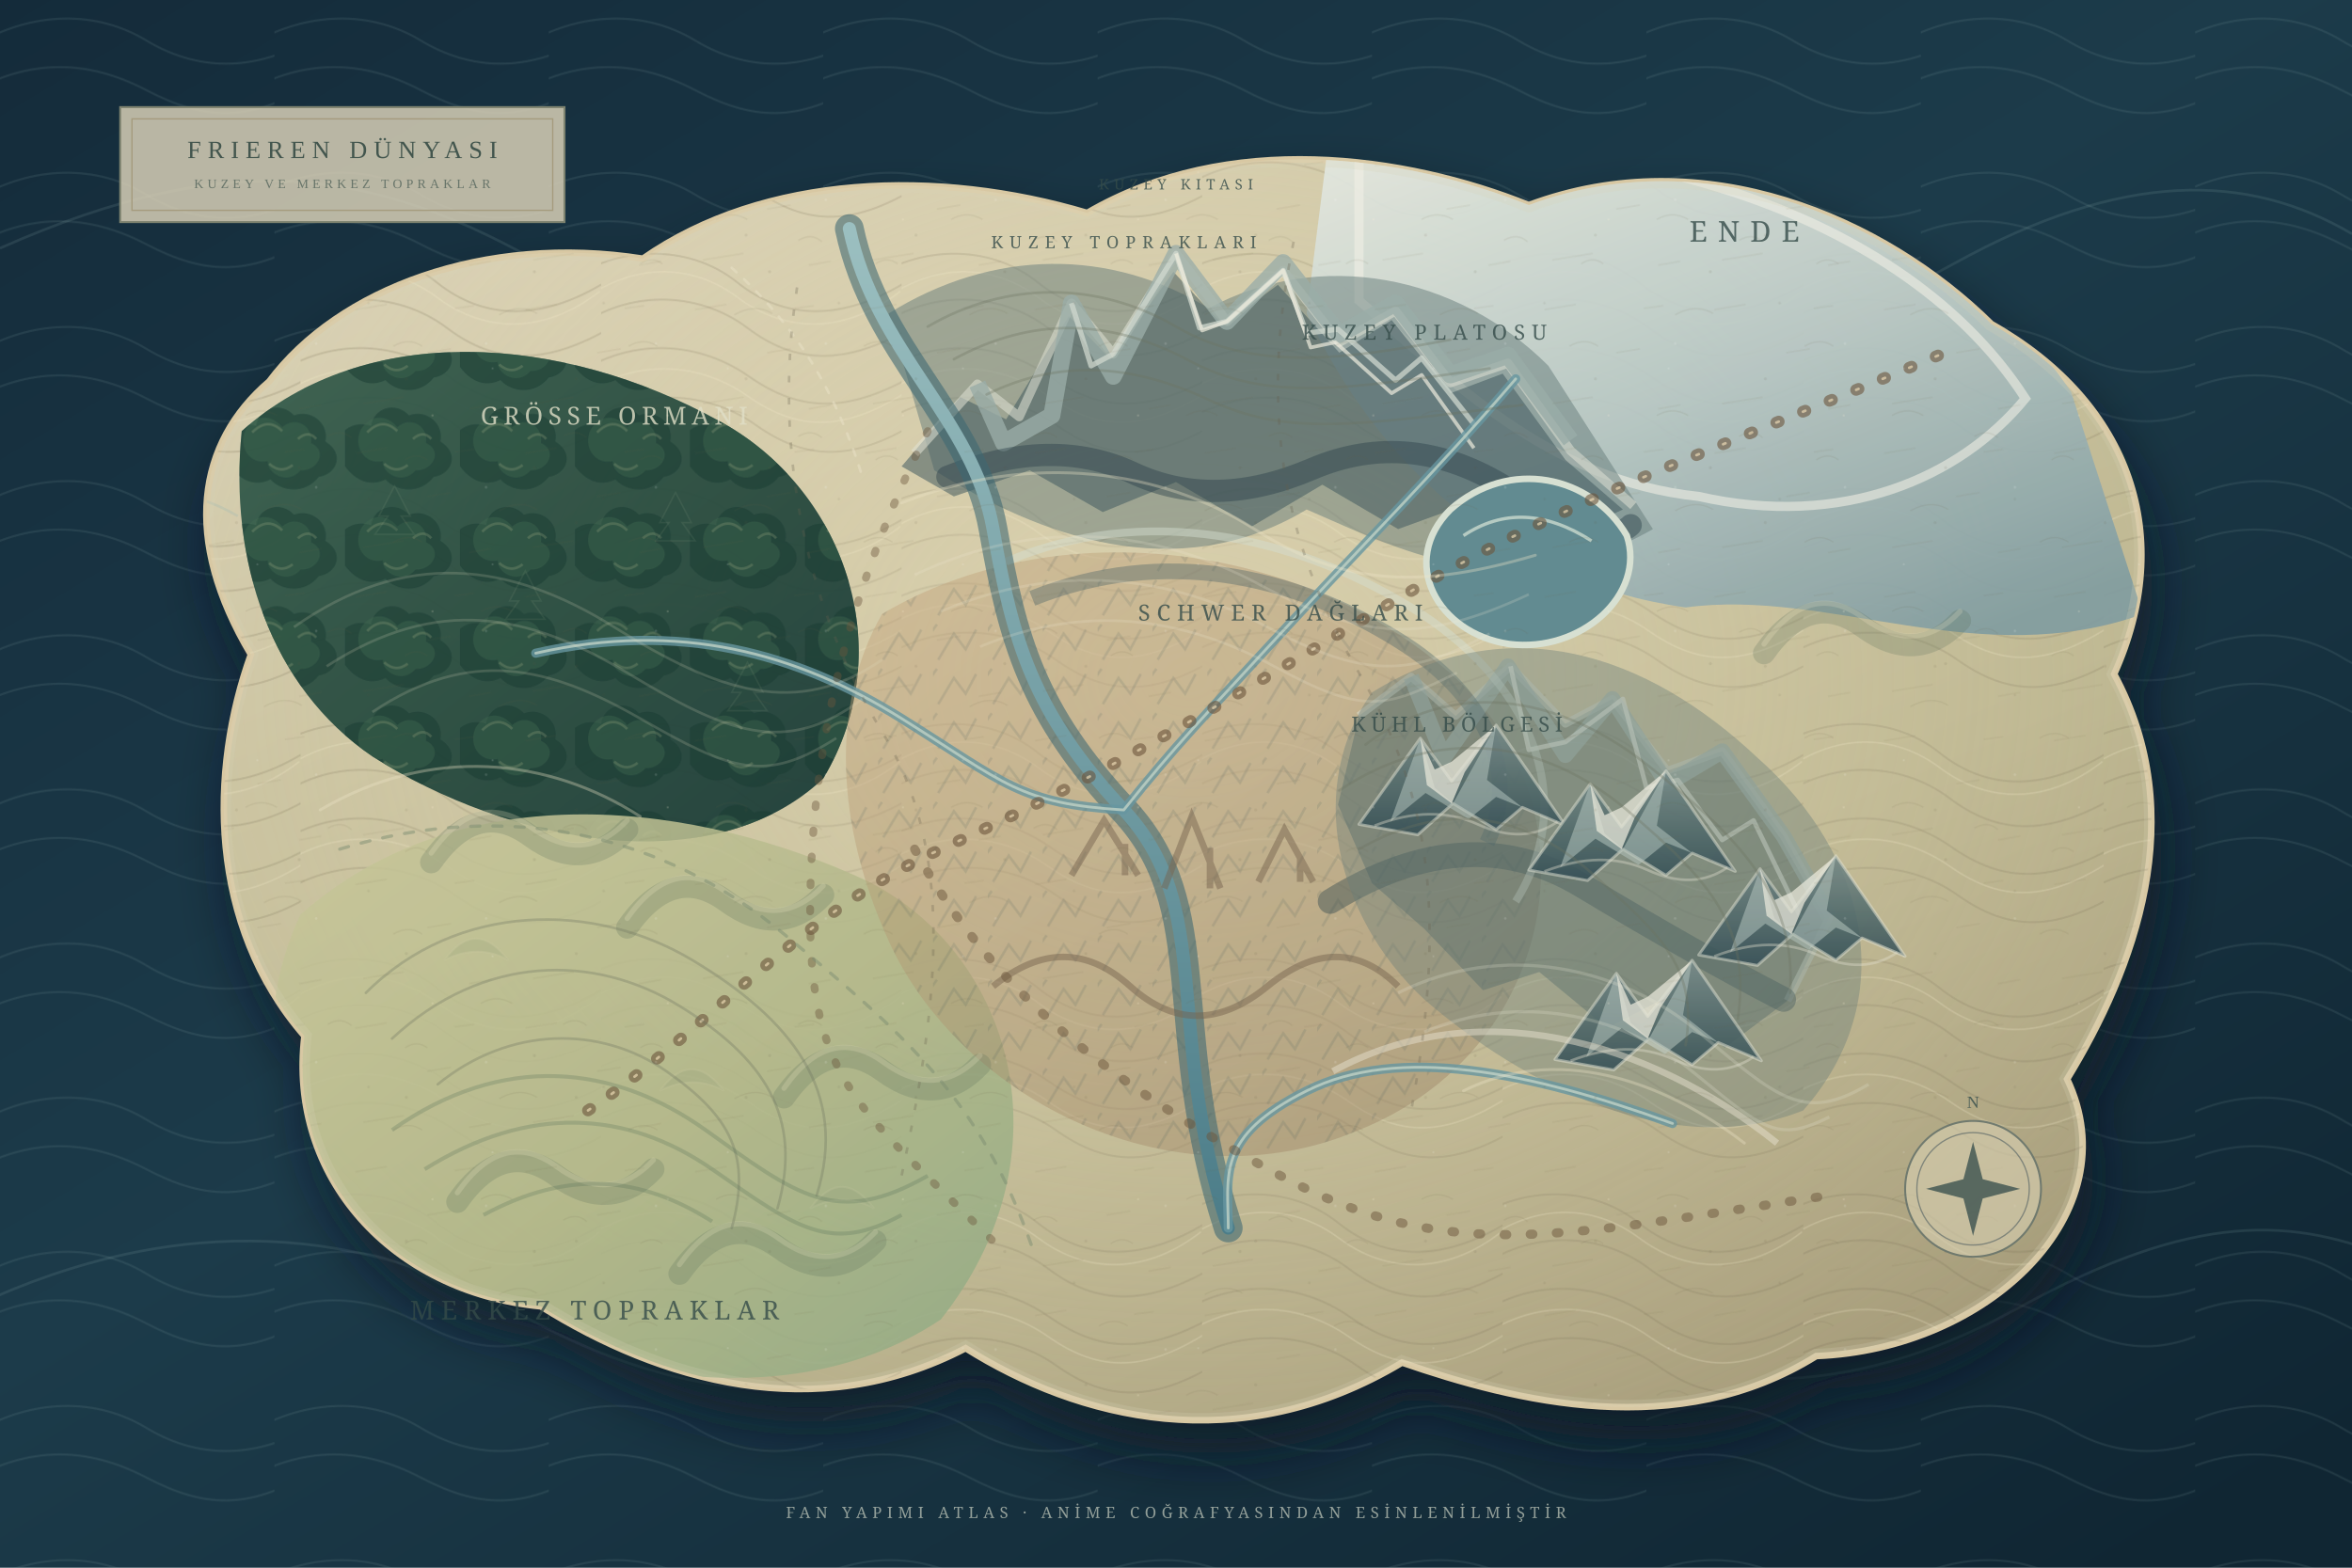
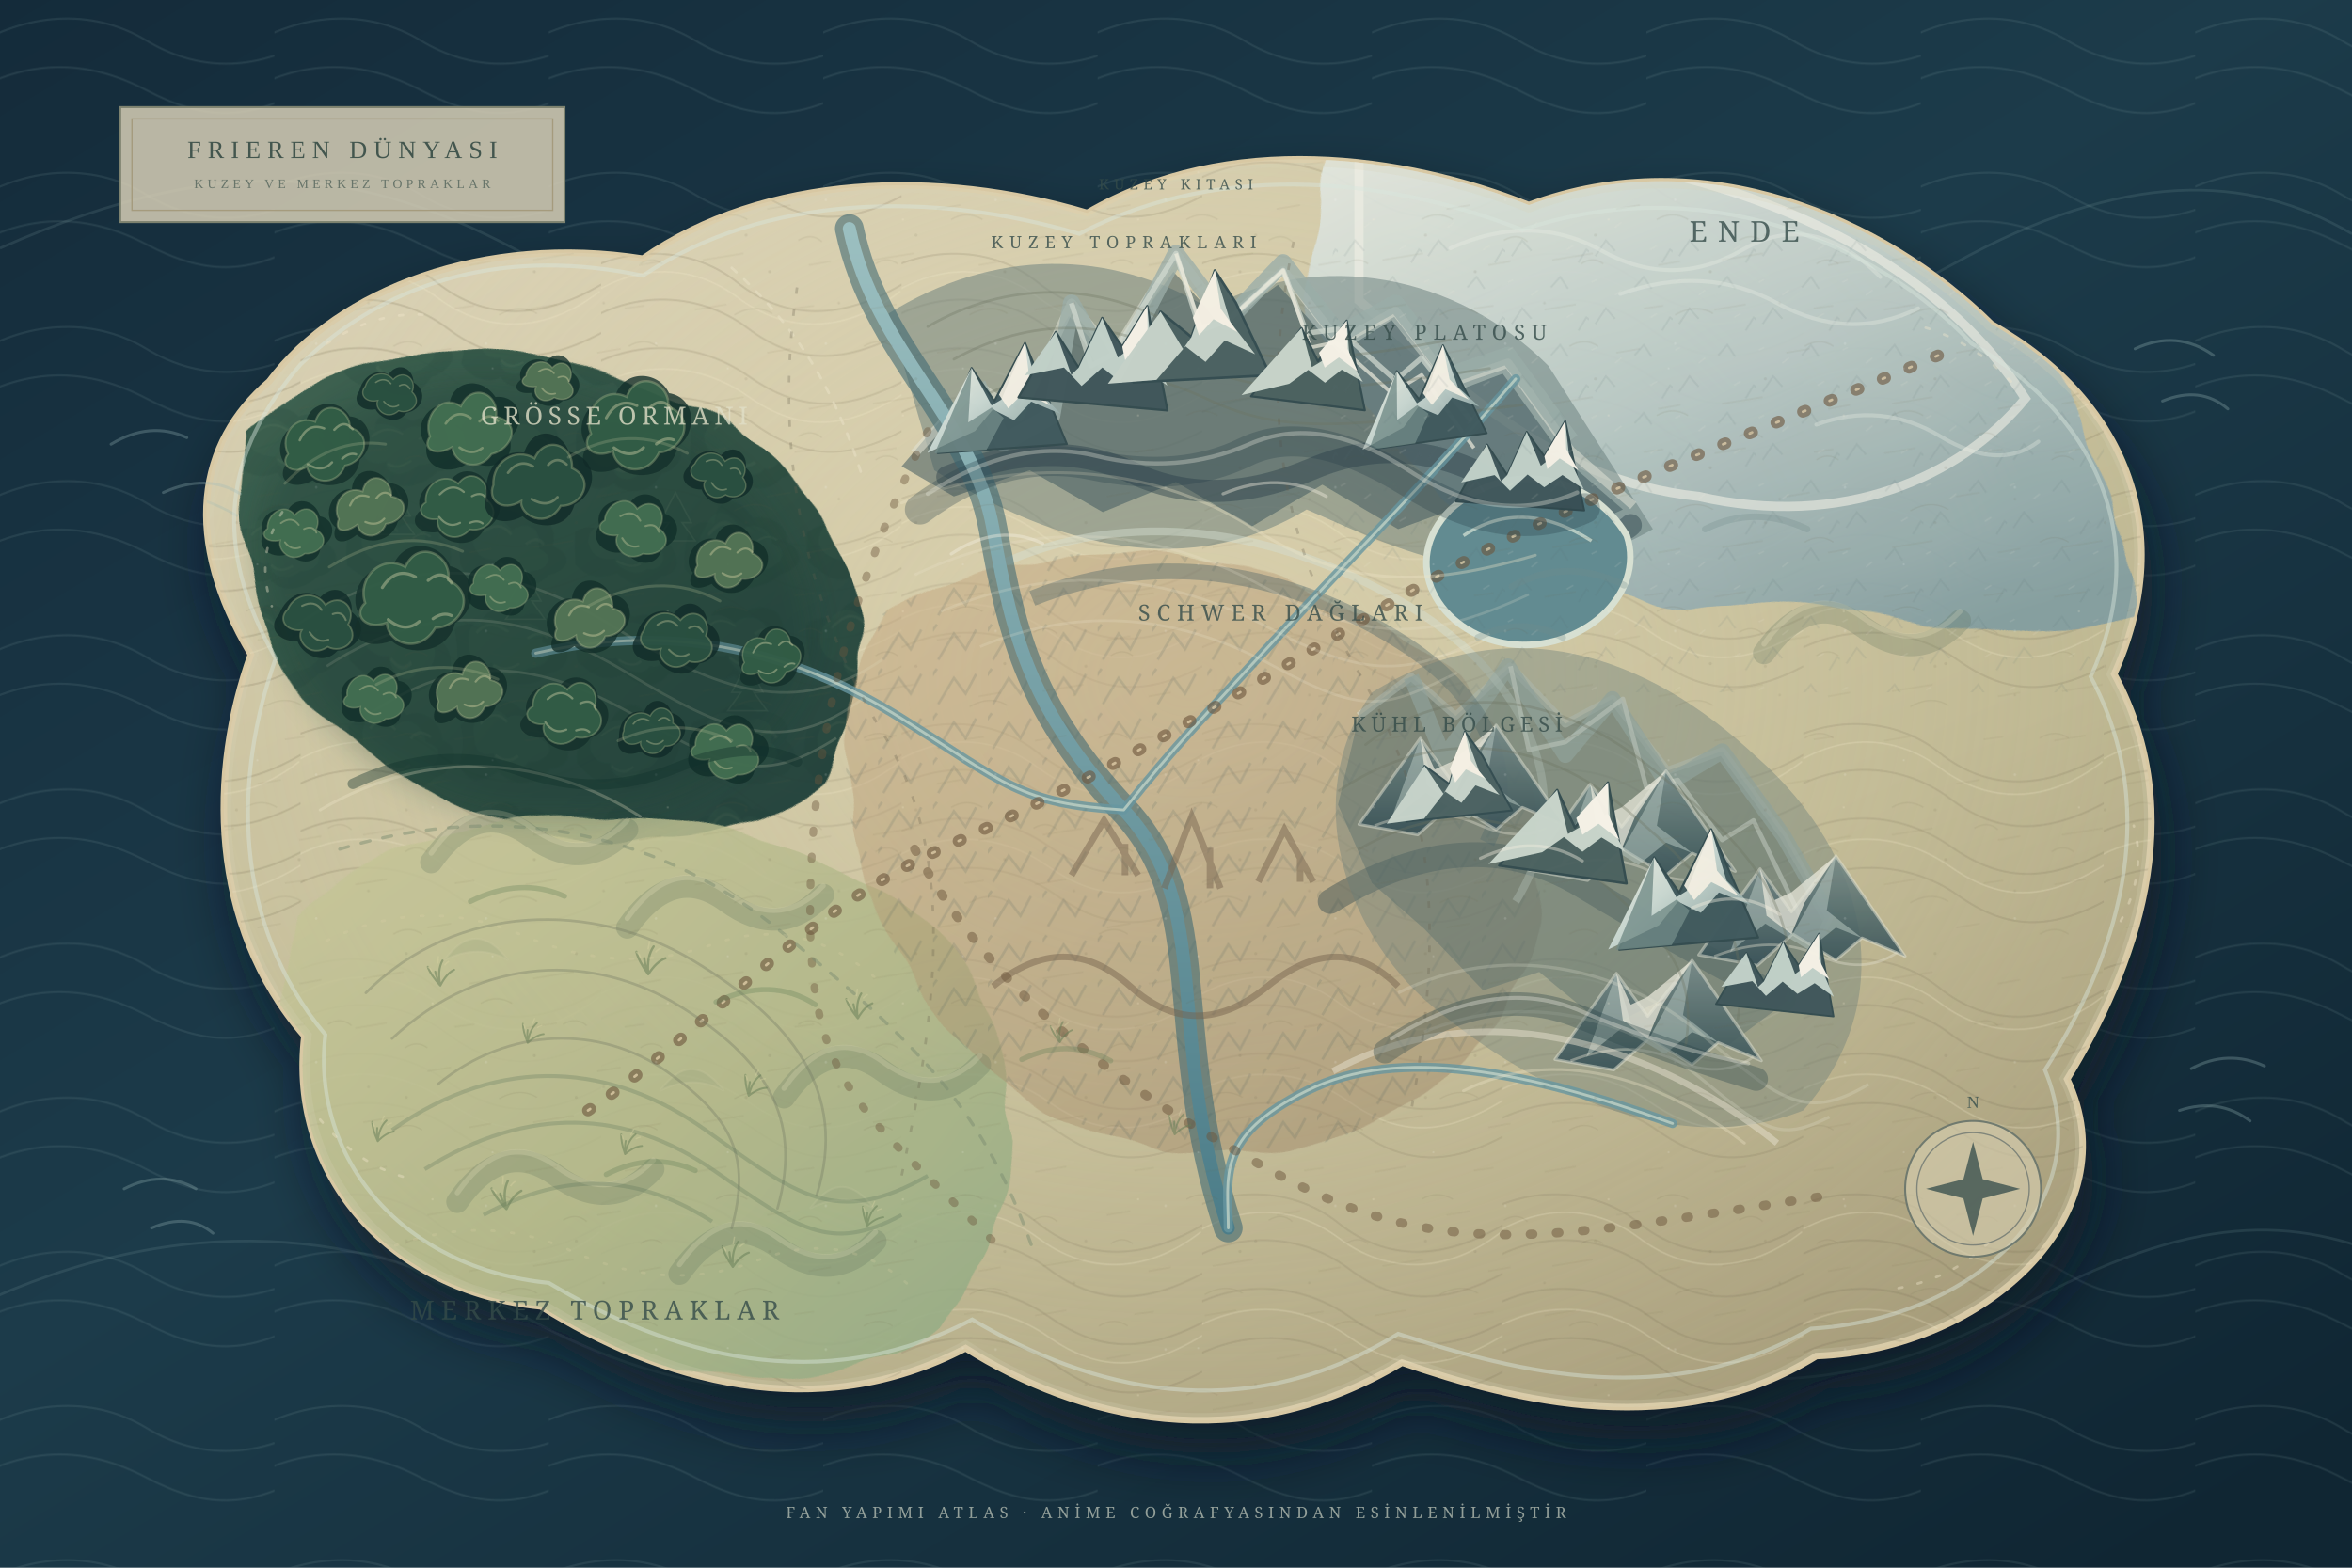
<svg xmlns="http://www.w3.org/2000/svg" viewBox="0 0 1800 1200" role="img" aria-labelledby="map-title map-desc">
  <defs>
    <linearGradient id="ocean" x1="0" y1="0" x2="0.9" y2="1">
      <stop stop-color="#142b3a" />
      <stop offset=".48" stop-color="#1c3b4a" />
      <stop offset="1" stop-color="#102633" />
    </linearGradient>
    <linearGradient id="ocean-light" x1="0" y1="0" x2="0" y2="1">
      <stop stop-color="#527887" stop-opacity=".32" />
      <stop offset="1" stop-color="#193c4b" stop-opacity="0" />
    </linearGradient>
    <linearGradient id="land-base" x1=".15" y1="0" x2=".8" y2="1">
      <stop stop-color="#d8d0b4" />
      <stop offset=".3" stop-color="#c8c19e" />
      <stop offset=".67" stop-color="#b9b38d" />
      <stop offset="1" stop-color="#a59b79" />
    </linearGradient>
    <linearGradient id="north-ice" x1=".2" y1="0" x2=".8" y2="1">
      <stop stop-color="#e2e7df" />
      <stop offset=".48" stop-color="#b9c9c7" />
      <stop offset="1" stop-color="#819ca0" />
    </linearGradient>
    <linearGradient id="central-meadow" x1="0" y1="0" x2="1" y2="1">
      <stop stop-color="#c9c79a" />
      <stop offset=".55" stop-color="#b1b789" />
      <stop offset="1" stop-color="#8eaa84" />
    </linearGradient>
    <linearGradient id="forest-depth" x1="0" y1="0" x2="1" y2="1">
      <stop stop-color="#365d4c" />
      <stop offset=".45" stop-color="#284c40" />
      <stop offset="1" stop-color="#1b3b36" />
    </linearGradient>
    <linearGradient id="mountain-shadow" x1="0" y1="0" x2="0" y2="1">
      <stop stop-color="#778b89" />
      <stop offset=".52" stop-color="#536b6c" />
      <stop offset="1" stop-color="#344e55" />
    </linearGradient>
    <linearGradient id="sandstone" x1="0" y1="0" x2="1" y2="1">
      <stop stop-color="#c4a47a" />
      <stop offset="1" stop-color="#947c60" />
    </linearGradient>
    <linearGradient id="river" x1="0" y1="0" x2="0" y2="1">
      <stop stop-color="#9bbfc0" />
      <stop offset="1" stop-color="#4c7d89" />
    </linearGradient>
    <radialGradient id="land-light">
      <stop stop-color="#f4e7c6" stop-opacity=".44" />
      <stop offset="1" stop-color="#f4e7c6" stop-opacity="0" />
    </radialGradient>
    <pattern id="sea-depth" width="210" height="118" patternUnits="userSpaceOnUse">
      <path d="M-20 35C25 8 74 8 112 31s82 25 128-2M-25 72c48-28 93-26 137-3s78 25 126-4" fill="none" stroke="#8eafb0" stroke-opacity=".13" stroke-width="1.6" />
    </pattern>
    <pattern id="fine-contours" width="230" height="180" patternUnits="userSpaceOnUse">
      <path d="M-35 42C10 5 68 7 104 36s82 32 137-5M-28 78C17 39 75 43 112 71s77 31 135-6M-32 116C16 76 73 80 113 108s78 30 137-7M-28 153C20 114 80 118 118 145s75 31 132-7" fill="none" stroke="#756f55" stroke-opacity=".24" stroke-width="1.5" />
      <path d="M-20 54C23 20 69 21 105 48s82 28 124-5M-24 129C19 94 72 95 112 123s76 28 128-7" fill="none" stroke="#f5edcf" stroke-opacity=".25" stroke-width="1.2" />
    </pattern>
    <pattern id="forest-canopy" width="88" height="76" patternUnits="userSpaceOnUse">
      <path d="M-8 38C-4 24 8 18 20 22 22 8 39 3 49 14 62 9 76 20 73 34 88 43 82 59 68 61 57 75 39 72 31 63 15 71 0 59-8 38Z" fill="#183a32" opacity=".58" />
      <path d="M12 25C19 13 32 13 40 23 50 14 64 22 62 35 76 42 66 57 54 56 44 68 28 58 29 49 15 52 6 38 12 25Z" fill="#426b50" opacity=".42" />
      <path d="M17 27q12-12 23-1m12 6q8-7 14 0M30 51q9 8 18 1" fill="none" stroke="#a8b58a" stroke-opacity=".28" stroke-width="2" />
    </pattern>
    <pattern id="rock-hatch" width="42" height="34" patternUnits="userSpaceOnUse">
      <path d="m4 29 12-20 9 12 8-15M-5 13 3 2" fill="none" stroke="#344f54" stroke-opacity=".35" stroke-width="2" />
    </pattern>
    <pattern id="terrain-grain" width="180" height="150" patternUnits="userSpaceOnUse">
      <path d="M8 18q12-7 24 0m39 16q10-6 18 1M22 91q16-9 29-1m70 25q12-7 22 0M130 52q9-6 17 0" fill="none" stroke="#665c43" stroke-opacity=".22" stroke-width="1.1" />
      <circle cx="49" cy="58" r="1.2" fill="#594f3d" opacity=".24" />
      <circle cx="151" cy="18" r=".9" fill="#fff3d8" opacity=".38" />
      <circle cx="102" cy="82" r="1.1" fill="#554b39" opacity=".18" />
      <circle cx="17" cy="132" r=".8" fill="#fff" opacity=".32" />
    </pattern>
    <pattern id="paper-fiber" width="130" height="110" patternUnits="userSpaceOnUse">
      <path d="m12 17 24-4m31 37 18-3M18 89l31-5m50 9 17-3M88 16l15-2" stroke="#665c43" stroke-opacity=".1" stroke-width="1.4" />
      <circle cx="51" cy="70" r="1.2" fill="#5c503b" opacity=".14" />
      <circle cx="112" cy="43" r="1" fill="#fff" opacity=".2" />
    </pattern>
    <filter id="continent-shadow" x="-15%" y="-15%" width="130%" height="135%">
      <feGaussianBlur stdDeviation="22" />
    </filter>
    <filter id="terrain-soft" x="-15%" y="-15%" width="130%" height="130%">
      <feGaussianBlur stdDeviation="10" />
    </filter>
    <clipPath id="land-clip">
      <path d="M206 292C259 221 371 179 492 198 585 133 718 129 832 163 940 100 1075 119 1170 157 1304 107 1442 167 1524 248 1632 309 1665 412 1618 516 1677 625 1634 741 1582 826 1631 929 1521 1033 1390 1038 1284 1104 1160 1073 1073 1043 948 1118 825 1086 739 1032 624 1092 505 1057 414 1000 300 989 220 901 233 793 159 708 160 590 192 501 139 412 151 339 206 292Z" />
    </clipPath>
    <g id="ridge">
      <path d="M0 76 47 10 71 43 105 0 158 77 125 63 105 80 72 60 45 84Z" fill="url(#mountain-shadow)" stroke="#e0e1d2" stroke-opacity=".56" stroke-width="2.2" stroke-linejoin="round" />
      <path d="m47 10 11 38 14 12 33-60-7 42 27 21-20-8-21 17-33-20-27 22Z" fill="#b8c9c3" opacity=".55" />
      <path d="m47 10 11 24 13-6 34-28-24 36-10 24-19-14Z" fill="#f0eee1" opacity=".78" />
      <path d="M12 77q44-17 79-1t61-2" fill="none" stroke="#e5e3d3" stroke-opacity=".42" stroke-width="2" />
    </g>
    <g id="atlas-pine">
      <path d="M0 30 12 7 24 30h-7l10 14H-3L7 30z" fill="#254b3d" stroke="#9eb091" stroke-opacity=".45" stroke-width="1.2" />
    </g>
    <g id="atlas-hill">
      <path d="M0 25Q24-8 49 25Q26 12 0 25Z" fill="#8d9b78" stroke="#d5d1ad" stroke-opacity=".55" stroke-width="1.5" />
    </g>
    <g id="hillshade">
      <path d="M0 50Q35 0 76 30T150 25" fill="none" stroke="#566b58" stroke-opacity=".42" stroke-width="17" stroke-linecap="round" />
      <path d="M0 43Q35-7 76 23T150 18" fill="none" stroke="#e6dfbd" stroke-opacity=".38" stroke-width="4" stroke-linecap="round" />
    </g>
+     <radialGradient id="atlas-canopy-light" cx="38%" cy="28%" r="76%">
+       <stop stop-color="#77906a" />
+       <stop offset=".42" stop-color="#426b50" />
+       <stop offset="1" stop-color="#183a32" />
+     </radialGradient>
+     <linearGradient id="atlas-snow-face" x1="0" y1="0" x2="1" y2="1">
+       <stop stop-color="#f4f1e3" />
+       <stop offset=".48" stop-color="#c9d7d1" />
+       <stop offset="1" stop-color="#829b9a" />
+     </linearGradient>
+     <filter id="biome-edge" x="-7%" y="-7%" width="114%" height="114%" color-interpolation-filters="sRGB">
+       <feTurbulence type="fractalNoise" baseFrequency=".012 .016" numOctaves="2" seed="17" result="edge-noise" />
+       <feDisplacementMap in="SourceGraphic" in2="edge-noise" scale="21" xChannelSelector="R" yChannelSelector="G" />
+     </filter>
+     <pattern id="atlas-alpine-scree" width="64" height="52" patternUnits="userSpaceOnUse">
+       <path d="m5 40 8-12 7 8m15-24 7-8 6 9m8 32 6-10 7 5" fill="none" stroke="#53696a" stroke-opacity=".32" stroke-width="1.5" />
+       <path d="m20 18 5-4m22 21 5-3M2 8l4-2" stroke="#f1eddf" stroke-opacity=".36" stroke-width="1.2" />
+     </pattern>
+     <g id="atlas-canopy">
+       <path d="M-25 2C-29-9-19-20-7-19-3-31 14-31 19-18 31-17 35-3 27 6 29 19 14 26 3 20-8 29-25 18-25 2Z" fill="#142f2a" opacity=".72" transform="translate(2 4)" />
+       <path d="M-24-2C-26-14-13-23-2-17 5-28 21-20 20-9 33-3 28 13 16 16 7 28-9 20-10 13-23 15-30 5-24-2Z" fill="url(#atlas-canopy-light)" stroke="#a5b48b" stroke-opacity=".34" stroke-width="1.6" />
+       <path d="M-14-8q8-9 15-3m5 3q8-7 12 1M-9 8q8 8 16 2m6-1q5-3 8-1" fill="none" stroke="#c0c69a" stroke-opacity=".42" stroke-width="1.7" stroke-linecap="round" />
+     </g>
+     <g id="atlas-peak">
+       <path d="M-48 44-11-22 8 5 28-39 58 44Z" fill="#425d60" stroke="#344c50" stroke-width="2" stroke-linejoin="round" />
+       <path d="m-11-22 12 29 7-2 20-44 8 42-17 13-13-8-18 14Z" fill="url(#atlas-snow-face)" opacity=".96" />
+       <path d="m-11-22-3 38 16-9 8 8-13 29-45 0Z" fill="#738b88" opacity=".7" />
+       <path d="m28-39 3 35 14 21-18-12-12 11-7-13Z" fill="#f5f1e3" opacity=".88" />
+       <path d="M-42 43q45-16 91 0" fill="none" stroke="#d6dfd4" stroke-opacity=".48" stroke-width="2" />
+     </g>
+     <g id="atlas-grass">
+       <path d="M0 12q-7-12-8-20m8 20q0-15 7-23m-7 23q8-10 16-12m-16 12q-2-8-2-14" fill="none" stroke="#667d57" stroke-opacity=".72" stroke-width="2" stroke-linecap="round" />
+       <path d="M-8-8q2 2 3 5m9-13q-1 4-2 7m11 0q-3 1-5 3" fill="none" stroke="#d6d1a2" stroke-opacity=".55" stroke-width="1.3" />
+     </g>
+     <g id="atlas-canopy-a">
+       <path d="M-34 5C-42-10-27-29-10-25-2-43 22-39 27-22 45-16 42 8 27 15 20 35-5 34-15 23-33 28-45 17-34 5Z" fill="#142f2a" opacity=".82" />
+       <path d="M-30-3C-34-20-16-34-2-24 8-42 29-29 25-13 43-3 31 18 14 17 2 34-18 24-17 11-31 15-39 4-30-3Z" fill="#315c45" stroke="#a8b88d" stroke-opacity=".38" stroke-width="1.6" />
+       <path d="M-18-12q10-13 22-5m8 3q10-7 15 3M-16 9q10 10 20 3m9-1q7-4 12-1" fill="none" stroke="#c5c99e" stroke-opacity=".48" stroke-width="2" stroke-linecap="round" />
+     </g>
+     <g id="atlas-canopy-b">
+       <path d="M-30 7C-40-7-25-24-11-20-8-36 13-39 22-22 39-22 43-2 29 8 32 26 11 31 0 21-15 32-35 23-30 7Z" fill="#102d28" opacity=".8" />
+       <path d="M-27 1C-31-13-16-29-3-18 6-34 25-25 21-8 39-2 30 16 15 18 4 31-13 21-12 10-25 16-34 9-27 1Z" fill="#426d50" stroke="#9eaf86" stroke-opacity=".4" stroke-width="1.5" />
+       <path d="M-15-7q9-10 18-2m6 3q8-6 13 1M-7 11q8 7 16 2" fill="none" stroke="#c6c99c" stroke-opacity=".42" stroke-width="1.8" stroke-linecap="round" />
+     </g>
+     <g id="atlas-canopy-c">
+       <path d="M-37 1C-35-17-21-27-7-22 2-39 20-32 22-17 41-9 36 13 19 18 11 34-9 29-16 19-32 24-44 14-37 1Z" fill="#102a27" opacity=".82" />
+       <path d="M-31-5C-29-20-12-27-1-17 9-31 26-21 22-6 36 4 24 20 10 17-2 31-18 18-15 9-29 14-37 4-31-5Z" fill="#294f40" stroke="#9cab80" stroke-opacity=".42" stroke-width="1.5" />
+       <path d="M-20-11q9-8 17-1m10 1q7-5 12 2M-8 9q9 8 17 2" fill="none" stroke="#c0c69a" stroke-opacity=".4" stroke-width="1.7" stroke-linecap="round" />
+     </g>
+     <g id="atlas-canopy-d">
+       <path d="M-27 5C-35-7-20-23-7-18-1-33 17-29 20-14 36-8 32 11 18 15 8 29-9 24-14 15-27 20-34 14-27 5Z" fill="#112d28" opacity=".8" />
+       <path d="M-23 0C-25-12-11-23 0-14 8-28 24-18 19-4 33 4 22 17 9 14 0 25-13 17-11 8-23 12-29 7-23 0Z" fill="#527454" stroke="#b2bc91" stroke-opacity=".36" stroke-width="1.4" />
+       <path d="M-12-7q7-8 15-2m5 3q7-5 11 1M-5 8q7 6 14 2" fill="none" stroke="#d0cda0" stroke-opacity=".45" stroke-width="1.6" stroke-linecap="round" />
+     </g>
+     <g id="atlas-peak-a">
+       <path d="M-58 51-19-30 1 4 35-51 69 51Z" fill="#405a5e" stroke="#344c50" stroke-width="2" stroke-linejoin="round" />
+       <path d="m-19-30 17 38 10-5 27-54 10 48 20 24-28-14-18 17-20-12-19 20-48 18Z" fill="url(#atlas-snow-face)" />
+       <path d="m-19-30-7 53 24-13 11 11-19 30-51 0Z" fill="#718a87" opacity=".78" />
+       <path d="m35-51 2 38 18 25-24-15-17 15-8-14Z" fill="#f7f2e4" opacity=".9" />
+     </g>
+     <g id="atlas-peak-b">
+       <path d="M-52 46-28-8-5 13 16-38 31-12 55 46Z" fill="#4b6262" stroke="#354e52" stroke-width="2" stroke-linejoin="round" />
+       <path d="m-28-8 16 30 7-9 21-51 10 41 18 26-23-12-16 16-15-13-24 25-38 1Z" fill="#c6d2c9" />
+       <path d="m16-38 3 30 12 19-18-11-12 12-4-14Z" fill="#f5f0e3" />
+     </g>
+     <g id="atlas-peak-c">
+       <path d="M-64 49-36-12-13 18 4-28 24-4 43-42 69 49Z" fill="#40575b" stroke="#344c50" stroke-width="2" stroke-linejoin="round" />
+       <path d="m-36-12 17 37 6-7 17-46 17 34 9-8 13-40 7 39 17 30-23-13-18 14-18-12-17 18-17-15-34 10Z" fill="#c1d0c8" />
+       <path d="m43-42 3 29 14 21-20-11-12 12-4-13Z" fill="#f5f1e6" />
+     </g>
+     <g id="atlas-peak-d">
+       <path d="M-49 47-10-22 9 7 31-34 58 47Z" fill="#4b6260" stroke="#344c50" stroke-width="2" stroke-linejoin="round" />
+       <path d="m-10-22 14 35 9-7 18-40 7 35 15 20-21-9-14 14-17-10-16 15-43 16Z" fill="#c8d4ca" />
+       <path d="m31-34 4 26 12 20-19-11-12 11-7-13Z" fill="#f6f2e7" />
+     </g>
  </defs>
  <rect width="1800" height="1200" fill="url(#ocean)" />
  <rect width="1800" height="1200" fill="url(#sea-depth)" />
  <g fill="none" stroke="#8eafb0" stroke-opacity=".15">
    <path d="M0 190C180 110 290 130 420 205s245 68 355 0 215-79 355-9 235 78 365 6 225-70 305-23" stroke-width="2" />
    <path d="M-20 1000c160-75 300-60 420 7s255 83 375 5 245-85 380-12 255 75 390 1 210-70 290-36" stroke-width="2" />
  </g>
  <path d="M206 292C259 221 371 179 492 198 585 133 718 129 832 163 940 100 1075 119 1170 157 1304 107 1442 167 1524 248 1632 309 1665 412 1618 516 1677 625 1634 741 1582 826 1631 929 1521 1033 1390 1038 1284 1104 1160 1073 1073 1043 948 1118 825 1086 739 1032 624 1092 505 1057 414 1000 300 989 220 901 233 793 159 708 160 590 192 501 139 412 151 339 206 292Z" fill="#071923" opacity=".7" filter="url(#continent-shadow)" transform="translate(8 25)" />
  <path d="M206 292C259 221 371 179 492 198 585 133 718 129 832 163 940 100 1075 119 1170 157 1304 107 1442 167 1524 248 1632 309 1665 412 1618 516 1677 625 1634 741 1582 826 1631 929 1521 1033 1390 1038 1284 1104 1160 1073 1073 1043 948 1118 825 1086 739 1032 624 1092 505 1057 414 1000 300 989 220 901 233 793 159 708 160 590 192 501 139 412 151 339 206 292Z" fill="url(#land-base)" stroke="#d8c8a3" stroke-width="5" />
  <g clip-path="url(#land-clip)">
    <rect x="120" y="80" width="1600" height="1060" fill="url(#fine-contours)" opacity=".95" />
    <ellipse cx="910" cy="520" rx="900" ry="690" fill="url(#land-light)" />
-     <path d="M1020 82C1220 70 1470 130 1585 300L1640 470C1515 515 1400 450 1290 465 1150 445 1055 356 1000 240Z" fill="url(#north-ice)" opacity=".92" />
+     <path d="M1020 82C1220 70 1470 130 1585 300L1640 470C1515 515 1400 450 1290 465 1150 445 1055 356 1000 240Z" fill="url(#north-ice)" filter="url(#biome-edge)" opacity=".92" />
    <path d="M1040 120C1210 96 1450 150 1550 305 1500 366 1410 405 1300 380 1185 368 1110 290 1040 230Z" fill="none" stroke="#f2f0e5" stroke-opacity=".58" stroke-width="7" />
-     <path d="M185 330C280 245 430 256 550 322 645 373 690 496 630 596 545 676 390 646 285 579 207 526 175 429 185 330Z" fill="url(#forest-depth)" opacity=".94" />
-     <path d="M185 330C280 245 430 256 550 322 645 373 690 496 630 596 545 676 390 646 285 579 207 526 175 429 185 330Z" fill="url(#forest-canopy)" opacity=".84" />
+     <path d="M185 330C280 245 430 256 550 322 645 373 690 496 630 596 545 676 390 646 285 579 207 526 175 429 185 330Z" fill="url(#forest-depth)" filter="url(#biome-edge)" opacity=".94" />
+     <path d="M185 330C280 245 430 256 550 322 645 373 690 496 630 596 545 676 390 646 285 579 207 526 175 429 185 330Z" fill="url(#forest-canopy)" filter="url(#biome-edge)" opacity=".22" />
    <g opacity=".24">
      <use href="#atlas-pine" x="290" y="365" />
      <use href="#atlas-pine" x="390" y="430" />
      <use href="#atlas-pine" x="505" y="370" />
      <use href="#atlas-pine" x="560" y="500" />
    </g>
-     <path d="M230 700C355 590 535 614 665 675 775 731 820 884 720 1010 585 1100 390 1040 280 955 205 890 190 784 230 700Z" fill="url(#central-meadow)" opacity=".86" />
-     <path d="M675 470C810 390 1000 415 1115 520 1225 622 1190 805 1040 865 900 925 735 842 680 720 640 632 635 540 675 470Z" fill="url(#sandstone)" opacity=".42" />
+     <path d="M230 700C355 590 535 614 665 675 775 731 820 884 720 1010 585 1100 390 1040 280 955 205 890 190 784 230 700Z" fill="url(#central-meadow)" filter="url(#biome-edge)" opacity=".86" />
+     <path d="M675 470C810 390 1000 415 1115 520 1225 622 1190 805 1040 865 900 925 735 842 680 720 640 632 635 540 675 470Z" fill="url(#sandstone)" filter="url(#biome-edge)" opacity=".42" />
    <path d="M675 470C810 390 1000 415 1115 520 1225 622 1190 805 1040 865 900 925 735 842 680 720 640 632 635 540 675 470Z" fill="url(#rock-hatch)" opacity=".36" />
    <path d="M680 240C760 190 850 190 925 236 1010 190 1115 210 1185 280L1265 405C1160 465 1080 425 1000 390 900 450 795 410 715 360Z" fill="#657b7a" opacity=".5" />
    <g opacity=".96">
      <path d="M690 357 735 304 770 321 818 242 850 275 898 208 936 249 978 218 1025 270 1065 245 1110 301 1150 286 1198 352 1242 390 1190 414 1125 385 1070 405 1012 371 958 403 900 369 844 392 788 360 730 380Z" fill="#405a5e" opacity=".56" />
      <path d="M700 347 748 294 780 319 820 232 852 271 900 194 939 246 982 207 1025 262 1068 238 1110 293 1154 278 1202 345 1250 387" fill="none" stroke="#e2e3d6" stroke-opacity=".55" stroke-width="7" stroke-linejoin="round" />
      <path d="m748 294 20 45 37-21 15-86 32 56 48-94 39 52 43-45 43 55 43-24 42 55 44-15 48 65" fill="none" stroke="#9aada7" stroke-opacity=".8" stroke-width="13" stroke-linejoin="round" />
      <path d="m820 232 15 48 17-9 48-77 18 57 21-5 43-39 18 48 24-3 44 39 20-17 41 52" fill="none" stroke="#d5ddd3" stroke-opacity=".72" stroke-width="4" stroke-linejoin="round" />
      <path d="m900 194 20 59 19-7 43-39 21 59 19-4 43 39 23-14 40 56" fill="none" stroke="#f1eee0" stroke-opacity=".7" stroke-width="2.8" stroke-linejoin="round" />
      <path d="M725 365q80-32 142-3t137-3 150 15 94 28" fill="none" stroke="#293f48" stroke-opacity=".45" stroke-width="17" stroke-linecap="round" />
      <path d="M1040 548 1080 518 1114 548 1156 510 1198 554 1234 535 1276 590 1318 575 1365 640 1400 702 1368 766 1320 802 1270 766 1230 787 1178 744 1135 758 1090 711 1050 676 1024 616Z" fill="#425d60" opacity=".42" />
      <path d="M1040 548 1080 518 1114 548 1156 510 1198 554 1234 535 1276 590 1318 575 1365 640 1400 702 1368 766" fill="none" stroke="#d9dfd2" stroke-opacity=".54" stroke-width="6" stroke-linejoin="round" />
      <path d="m1080 518 25 62 49-70 44 68 36-43 42 65 42-25 47 65 35 62" fill="none" stroke="#a8b9b1" stroke-opacity=".7" stroke-width="12" stroke-linejoin="round" />
      <path d="m1156 510 14 64 28-6 44-33 18 68 24-6 34 46 24-15 36 74" fill="none" stroke="#eef0e3" stroke-opacity=".62" stroke-width="3.5" stroke-linejoin="round" />
      <path d="M1018 690q105-65 193-12t154 87" fill="none" stroke="#2c444b" stroke-opacity=".42" stroke-width="19" stroke-linecap="round" />
    </g>
    <path d="M770 430C875 385 990 410 1080 465 1170 520 1210 610 1160 690" fill="none" stroke="#d4ded2" stroke-opacity=".46" stroke-width="6" />
    <path d="M790 458C890 418 990 440 1070 490 1135 530 1165 590 1138 645" fill="none" stroke="#3d5b61" stroke-opacity=".35" stroke-width="12" />
    <path d="M1050 530C1155 465 1260 500 1345 580 1430 655 1455 765 1380 850 1280 890 1165 830 1090 765 1020 700 1000 600 1050 530Z" fill="#687c78" opacity=".4" />
    <g opacity=".88">
      <use href="#ridge" x="1040" y="555" />
      <use href="#ridge" x="1170" y="590" />
      <use href="#ridge" x="1300" y="655" />
      <use href="#ridge" x="1190" y="735" />
    </g>
    <path d="M1020 820C1130 760 1260 795 1360 875" fill="none" stroke="#e6e1cf" stroke-opacity=".5" stroke-width="5" />
    <g opacity=".22">
      <use href="#atlas-hill" x="340" y="710" />
      <use href="#atlas-hill" x="505" y="810" />
      <use href="#atlas-hill" x="620" y="900" />
    </g>
    <g opacity=".55">
      <use href="#hillshade" x="330" y="610" />
      <use href="#hillshade" x="480" y="660" />
      <use href="#hillshade" x="600" y="790" />
      <use href="#hillshade" x="350" y="870" />
      <use href="#hillshade" x="520" y="925" />
      <use href="#hillshade" x="1350" y="450" />
    </g>
    <g fill="none" stroke-linecap="round" stroke-linejoin="round">
      <path d="M650 175C670 270 745 320 760 405S790 545 860 620 890 785 940 940" stroke="#3d6872" stroke-width="22" opacity=".58" />
      <path d="M650 175C670 270 745 320 760 405S790 545 860 620 890 785 940 940" stroke="url(#river)" stroke-width="10" />
      <path d="M410 500C520 475 610 500 690 550S780 615 860 620M1160 290C1100 360 1040 420 980 485S900 570 860 620M1280 860C1170 820 1070 800 1000 835S940 900 940 940" stroke="#6796a0" stroke-width="7" opacity=".8" />
      <path d="M410 500C520 475 610 500 690 550S780 615 860 620M1160 290C1100 360 1040 420 980 485S900 570 860 620M1280 860C1170 820 1070 800 1000 835S940 900 940 940" stroke="#c0d2c5" stroke-width="2.1" opacity=".8" />
    </g>
    <path d="M1110 390C1155 350 1218 364 1245 410 1260 455 1210 500 1155 493 1100 485 1070 430 1110 390Z" fill="#628b91" stroke="#d7e0d2" stroke-width="5" />
    <path d="M1120 410Q1165 380 1218 414" fill="none" stroke="#d9e6d7" stroke-width="2.5" opacity=".7" />
    <g fill="none" stroke="#75634e" stroke-opacity=".48" stroke-width="5">
      <path d="M820 670l25-42 26 42m-10 0v-24m30 34 21-55 22 55m-8 0v-31m37 26 20-40 22 40m-10 0v-19" />
      <path d="M760 755q55-45 105 0t105 0 100 0" />
    </g>
    <g fill="none" stroke-linecap="round" stroke-linejoin="round">
      <path d="M450 850C540 790 610 700 720 650S900 560 1050 470 1290 355 1500 265" stroke="#6c553c" stroke-width="9" stroke-dasharray="2 20" opacity=".6" />
      <path d="M450 850C540 790 610 700 720 650S900 560 1050 470 1290 355 1500 265" stroke="#f1dfb9" stroke-width="2" stroke-dasharray="2 20" opacity=".65" />
      <path d="M700 650C760 760 850 830 980 900S1200 945 1400 915" stroke="#6c553c" stroke-width="7" stroke-dasharray="2 18" opacity=".5" />
      <path d="M710 330C650 450 620 570 620 700S660 850 760 950" stroke="#6c553c" stroke-width="6" stroke-dasharray="2 18" opacity=".42" />
    </g>
    <path d="M205 292C259 221 371 179 492 198 585 133 718 129 832 163 940 100 1075 119 1170 157 1304 107 1442 167 1524 248 1632 309 1665 412 1618 516 1677 625 1634 741 1582 826 1631 929 1521 1033 1390 1038 1284 1104 1160 1073 1073 1043 948 1118 825 1086 739 1032 624 1092 505 1057 414 1000 300 989 220 901 233 793 159 708 160 590 192 501 139 412 151 339 206 292Z" fill="url(#paper-fiber)" opacity=".65" />
    <g clip-path="url(#land-clip)">
      <g fill="none" stroke-linecap="round" stroke-linejoin="round" pointer-events="none">
        <g stroke="#6b735f" stroke-opacity=".32" stroke-width="2">
          <path d="M710 250C770 215 840 215 900 250S1030 275 1110 260M730 275C790 242 850 244 910 276S1030 298 1140 282M755 302C810 275 865 278 925 306S1035 326 1165 310" />
          <path d="M1045 570C1110 520 1190 530 1260 585S1375 685 1370 760M1025 605C1100 555 1180 565 1245 620S1340 710 1330 780M1040 650C1110 610 1170 625 1220 670S1300 740 1290 800" />
          <path d="M280 760C350 690 455 690 530 735S650 835 625 915M300 795C370 730 455 730 520 770S615 855 595 925M335 830C390 785 460 785 510 820S575 885 560 940" />
        </g>
        <g stroke="#f0e7ca" stroke-opacity=".34" stroke-width="2.2">
          <path d="M690 385C790 345 890 360 960 405S1090 450 1175 425" />
          <path d="M1120 835C1190 800 1270 825 1335 875" />
          <path d="M245 620C330 570 420 580 490 625" />
        </g>
        <path d="M260 650C390 610 510 640 600 715S750 840 790 955" stroke="#7c8c71" stroke-opacity=".48" stroke-width="2.5" stroke-dasharray="7 10" />
        <path d="M560 205C610 250 640 300 660 365" stroke="#e7dfc5" stroke-opacity=".55" stroke-width="2" stroke-dasharray="5 8" />
      </g>
      <path d="M610 220C590 350 620 470 675 560S720 760 690 900M990 185C960 330 990 430 1040 515S1110 690 1080 850" fill="none" stroke="#665e4d" stroke-opacity=".28" stroke-width="2" stroke-dasharray="5 12" />
    </g>
    <g fill="#c9c19e" stroke="#e1d5b7" stroke-width="2" opacity=".9">
      <path d="M92 365q24-18 48-4 18 13 2 27-28 13-50-2-14-9 0-21Z" />
      <path d="M1650 270q24-17 43 1 12 14-8 24-26 7-39-7-8-9 4-18Z" />
      <path d="M1690 795q21-15 39 1 9 12-9 21-23 5-34-7-7-8 4-15Z" />
      <path d="M120 930q18-13 34 0 9 10-6 18-19 5-29-5-7-7 1-13Z" />
    </g>
    <g fill="none" stroke="#9db7b1" stroke-opacity=".3" stroke-width="2">
      <path d="M60 350q48-35 100-6M1625 250q45-32 88 1M1670 780q43-28 80 2M100 920q38-25 72 0" />
      <path d="M70 390q55-28 112 5M1635 825q46-25 90 5" />
    </g>
    <g clip-path="url(#land-clip)" pointer-events="none">
      <rect x="150" y="100" width="1540" height="1030" fill="url(#terrain-grain)" opacity=".42" />
      <path d="M225 480C310 420 390 430 470 480S610 550 675 505M250 510C335 455 405 470 480 515S600 580 660 535M285 545C360 495 420 510 490 550S585 600 640 565" fill="none" stroke="#e7dfc2" stroke-opacity=".18" stroke-width="2" />
      <path d="M300 865C385 805 470 815 540 865S640 940 710 900M325 895C405 845 480 850 545 895S635 960 690 930M370 930C435 895 490 900 545 935" fill="none" stroke="#536c55" stroke-opacity=".25" stroke-width="3" />
      <path d="M700 440C795 395 885 405 965 448S1090 492 1170 455M720 468C810 430 895 440 970 480S1080 518 1140 485M750 495C830 462 905 472 975 510S1060 542 1115 515" fill="none" stroke="#f0e9d4" stroke-opacity=".19" stroke-width="2" />
      <path d="M1070 760C1150 720 1240 740 1300 790S1380 860 1430 830M1090 790C1160 760 1240 775 1295 820S1360 875 1400 855" fill="none" stroke="#e4e2d2" stroke-opacity=".23" stroke-width="2.4" />
    </g>
    <path d="M205 292C259 221 371 179 492 198 585 133 718 129 832 163 940 100 1075 119 1170 157 1304 107 1442 167 1524 248 1632 309 1665 412 1618 516 1677 625 1634 741 1582 826 1631 929 1521 1033 1390 1038 1284 1104 1160 1073 1073 1043 948 1118 825 1086 739 1032 624 1092 505 1057 414 1000 300 989 220 901 233 793 159 708 160 590 192 501 139 412 151 339 206 292Z" fill="none" stroke="#d9d1b8" stroke-opacity=".22" stroke-width="11" />
  </g>
+   <g clip-path="url(#land-clip)" pointer-events="none">
+     <g class="atlas-forest-canopy" opacity=".96">
+       <path d="M205 365C255 290 365 267 455 302 550 325 625 410 625 493 608 578 523 635 425 625 330 633 235 566 211 482 190 434 190 398 205 365Z" fill="#17392f" opacity=".24" filter="url(#terrain-soft)" />
+       <use href="#atlas-canopy-a" transform="translate(248 344) rotate(-13) scale(.92)" />
+       <use href="#atlas-canopy-c" transform="translate(300 302) rotate(8) scale(.68)" />
+       <use href="#atlas-canopy-b" transform="translate(358 330) rotate(-6) scale(1.08)" />
+       <use href="#atlas-canopy-d" transform="translate(420 292) rotate(14) scale(.78)" />
+       <use href="#atlas-canopy-a" transform="translate(486 330) rotate(-9) scale(1.12)" />
+       <use href="#atlas-canopy-c" transform="translate(552 365) rotate(17) scale(.72)" />
+       <use href="#atlas-canopy-b" transform="translate(225 408) rotate(12) scale(.76)" />
+       <use href="#atlas-canopy-d" transform="translate(282 390) rotate(-18) scale(1.04)" />
+       <use href="#atlas-canopy-a" transform="translate(350 390) rotate(7) scale(.82)" />
+       <use href="#atlas-canopy-c" transform="translate(414 370) rotate(-11) scale(1.16)" />
+       <use href="#atlas-canopy-b" transform="translate(485 405) rotate(19) scale(.86)" />
+       <use href="#atlas-canopy-d" transform="translate(557 430) rotate(-7) scale(1.02)" />
+       <use href="#atlas-canopy-c" transform="translate(246 478) rotate(15) scale(.9)" />
+       <use href="#atlas-canopy-a" transform="translate(315 462) rotate(-5) scale(1.18)" />
+       <use href="#atlas-canopy-b" transform="translate(382 450) rotate(12) scale(.74)" />
+       <use href="#atlas-canopy-d" transform="translate(450 475) rotate(-15) scale(1.08)" />
+       <use href="#atlas-canopy-c" transform="translate(520 490) rotate(6) scale(.9)" />
+       <use href="#atlas-canopy-a" transform="translate(590 505) rotate(-12) scale(.68)" />
+       <use href="#atlas-canopy-b" transform="translate(286 535) rotate(9) scale(.76)" />
+       <use href="#atlas-canopy-d" transform="translate(358 530) rotate(-17) scale(1.02)" />
+       <use href="#atlas-canopy-a" transform="translate(432 548) rotate(11) scale(.84)" />
+       <use href="#atlas-canopy-c" transform="translate(500 560) rotate(-8) scale(.72)" />
+       <use href="#atlas-canopy-b" transform="translate(555 575) rotate(13) scale(.86)" />
+       <path d="M218 370q35-36 77-30m-43 94q53-33 102-12m-66 102q46-24 93-4m54-170q46-27 91-3m-76 117q54-29 101-4m-78 107q45-20 87 0" fill="none" stroke="#c1c59a" stroke-opacity=".24" stroke-width="2.2" stroke-linecap="round" />
+       <path d="M270 600q68-32 128-10t119-2 93-5" fill="none" stroke="#0f302b" stroke-opacity=".4" stroke-width="8" stroke-linecap="round" />
+     </g>
+     <g class="atlas-mountain-relief" opacity=".98">
+       <use href="#atlas-peak-a" transform="translate(760 304) rotate(-4) scale(.78)" />
+       <use href="#atlas-peak-c" transform="translate(838 267) rotate(5) scale(.86)" />
+       <use href="#atlas-peak-b" transform="translate(916 245) rotate(-3) scale(.98)" />
+       <use href="#atlas-peak-d" transform="translate(1002 270) rotate(7) scale(.82)" />
+       <use href="#atlas-peak-a" transform="translate(1085 303) rotate(-8) scale(.7)" />
+       <use href="#atlas-peak-c" transform="translate(1164 351) rotate(4) scale(.74)" />
+       <use href="#atlas-peak-b" transform="translate(1112 590) rotate(-6) scale(.76)" />
+       <use href="#atlas-peak-d" transform="translate(1198 626) rotate(8) scale(.92)" />
+       <use href="#atlas-peak-a" transform="translate(1284 680) rotate(-5) scale(.84)" />
+       <use href="#atlas-peak-c" transform="translate(1360 740) rotate(6) scale(.68)" />
+       <path d="M704 390q64-48 132-34t117-10 125 23 135 20" fill="none" stroke="#273f48" stroke-opacity=".3" stroke-width="23" stroke-linecap="round" />
+       <path d="M710 378q67-44 129-29t117-9 122 20 129 17" fill="none" stroke="#e9e9dd" stroke-opacity=".34" stroke-width="3.2" stroke-linecap="round" />
+       <path d="M1060 805q78-55 148-27t136 48" fill="none" stroke="#2d464d" stroke-opacity=".36" stroke-width="18" stroke-linecap="round" />
+       <path d="M1065 795q80-49 145-21t128 40" fill="none" stroke="#e8e9db" stroke-opacity=".38" stroke-width="3" stroke-linecap="round" />
+       <path d="M728 424q36-24 70-8m138-38q43-18 79 2m118 277q42-20 78 2m84 36q36-16 67 5" fill="none" stroke="#f4efe0" stroke-opacity=".42" stroke-width="2.4" stroke-linecap="round" />
+     </g>
+     <g class="atlas-meadow-texture" opacity=".72">
+       <use href="#atlas-grass" transform="translate(335 745) rotate(-12) scale(.8)" />
+       <use href="#atlas-grass" transform="translate(405 790) rotate(8) scale(.7)" />
+       <use href="#atlas-grass" transform="translate(495 735) rotate(-6) scale(.9)" />
+       <use href="#atlas-grass" transform="translate(575 830) rotate(13) scale(.75)" />
+       <use href="#atlas-grass" transform="translate(655 770) rotate(-9) scale(.8)" />
+       <use href="#atlas-grass" transform="translate(290 865) rotate(6) scale(.72)" />
+       <use href="#atlas-grass" transform="translate(385 915) rotate(-14) scale(.9)" />
+       <use href="#atlas-grass" transform="translate(480 875) rotate(11) scale(.72)" />
+       <use href="#atlas-grass" transform="translate(560 960) rotate(-5) scale(.82)" />
+       <use href="#atlas-grass" transform="translate(665 930) rotate(9) scale(.7)" />
+       <use href="#atlas-grass" transform="translate(810 790) rotate(-8) scale(.66)" />
+       <use href="#atlas-grass" transform="translate(900 860) rotate(7) scale(.7)" />
+       <path d="M250 720q75-36 150-4t145 7 130 30M275 965q86-42 161-8t143 8 118 20" fill="none" stroke="#e4d7a9" stroke-opacity=".26" stroke-width="2" stroke-dasharray="2 13" stroke-linecap="round" />
+       <path d="M360 690q38-19 72-4m116 81q42-20 76 2m-160 130q35-18 68-3m250-85q35-17 68 1" fill="none" stroke="#5d7955" stroke-opacity=".42" stroke-width="4" stroke-linecap="round" />
+     </g>
+     <g class="atlas-tundra-texture" opacity=".7">
+       <rect x="1020" y="170" width="590" height="360" fill="url(#atlas-alpine-scree)" opacity=".42" />
+       <path d="M1110 190q62-28 116 2t108-1 105 21M1240 225q65-23 120 7t108 4M1390 325q50-18 95 9t75 4" fill="none" stroke="#edf1e8" stroke-opacity=".43" stroke-width="3" stroke-linecap="round" />
+       <path d="M1305 405q38-19 78 0m-226 44q42-23 86-1m-112 40q34-17 65 0" fill="none" stroke="#718b8b" stroke-opacity=".4" stroke-width="5" stroke-linecap="round" />
+     </g>
+   </g>
+   <g class="atlas-coastline-detail" fill="none" stroke-linecap="round" pointer-events="none">
+     <path d="M230 279C300 211 392 190 492 211 585 148 715 146 826 179 938 120 1072 139 1165 176 1300 130 1435 184 1509 263 1612 323 1645 421 1600 518 1657 624 1618 736 1565 819 1608 922 1508 1010 1386 1017 1277 1080 1163 1051 1070 1021 950 1095 833 1063 744 1010 628 1071 512 1037 420 982 309 971 238 888 249 792 177 706 179 594 211 504 161 416 172 346 230 279Z" stroke="#d9e6dc" stroke-opacity=".44" stroke-width="3" />
+     <path d="M250 263q38-25 77-22m-111 151q-21 34-8 72m37 393q29 35 68 45m1140 84q42-8 69-35m101-246q20-38 10-73m-94-340q-30-31-68-42" stroke="#f2e9cf" stroke-opacity=".38" stroke-width="2" stroke-dasharray="3 12" />
+     <path d="M85 340q30-18 58-5m-18 42q33-15 59 1m1450-111q32-15 60 5m-39 35q29-12 50 6m-28 505q28-15 56-2m-65 34q30-10 54 8M95 910q29-15 55 0m-34 30q28-12 47 4" stroke="#9bb9b7" stroke-opacity=".3" stroke-width="2.2" />
+   </g>
  <g font-family="Georgia,serif" fill="#344b49" opacity=".8">
    <text x="1335" y="185" font-size="22" letter-spacing="8" text-anchor="middle">ENDE</text>
    <text x="1090" y="260" font-size="16" letter-spacing="5" text-anchor="middle">KUZEY PLATOSU</text>
    <text x="980" y="475" font-size="17" letter-spacing="5" text-anchor="middle">SCHWER DAĞLARI</text>
    <text x="1115" y="560" font-size="16" letter-spacing="4" text-anchor="middle">KÜHL BÖLGESİ</text>
    <text x="470" y="325" font-size="19" letter-spacing="4" text-anchor="middle" fill="#e0dfc7">GRÖSSE ORMANI</text>
    <text x="455" y="1010" font-size="20" letter-spacing="5" text-anchor="middle">MERKEZ TOPRAKLAR</text>
    <text x="860" y="190" font-size="13" letter-spacing="5" text-anchor="middle">KUZEY TOPRAKLARI</text>
    <text x="900" y="145" font-size="11" letter-spacing="4" text-anchor="middle">KUZEY KITASI</text>
  </g>
  <g transform="translate(1510 910)" opacity=".86">
    <circle r="52" fill="#d7cfb2" fill-opacity=".72" stroke="#66736b" stroke-width="1.5" />
    <circle r="43" fill="none" stroke="#788078" stroke-width="1" />
    <path d="M0-36 8-5 0 0-8-5ZM36 0 5 8 0 0 5-8ZM0 36-8 5 0 0 8 5ZM-36 0-5-8 0 0-5 8Z" fill="#4a5e59" />
    <text y="-62" text-anchor="middle" font-size="13" fill="#3e544f">N</text>
  </g>
  <g transform="translate(92 82)">
    <path d="M0 0h340v88H0z" fill="#d8d0b7" fill-opacity=".84" stroke="#7d826f" stroke-width="1.5" />
    <path d="M9 9h322v70H9z" fill="none" stroke="#a59b7d" stroke-width="1" />
    <text x="170" y="39" text-anchor="middle" font-size="19" letter-spacing="5" fill="#43564e">FRIEREN DÜNYASI</text>
    <text x="170" y="62" text-anchor="middle" font-size="10" letter-spacing="3" fill="#68756a">KUZEY VE MERKEZ TOPRAKLAR</text>
  </g>
  <text x="900" y="1162" text-anchor="middle" font-family="Georgia,serif" font-size="12" letter-spacing="4" fill="#c4cbbd" opacity=".72">FAN YAPIMI ATLAS · ANİME COĞRAFYASINDAN ESİNLENİLMİŞTİR</text>
</svg>
